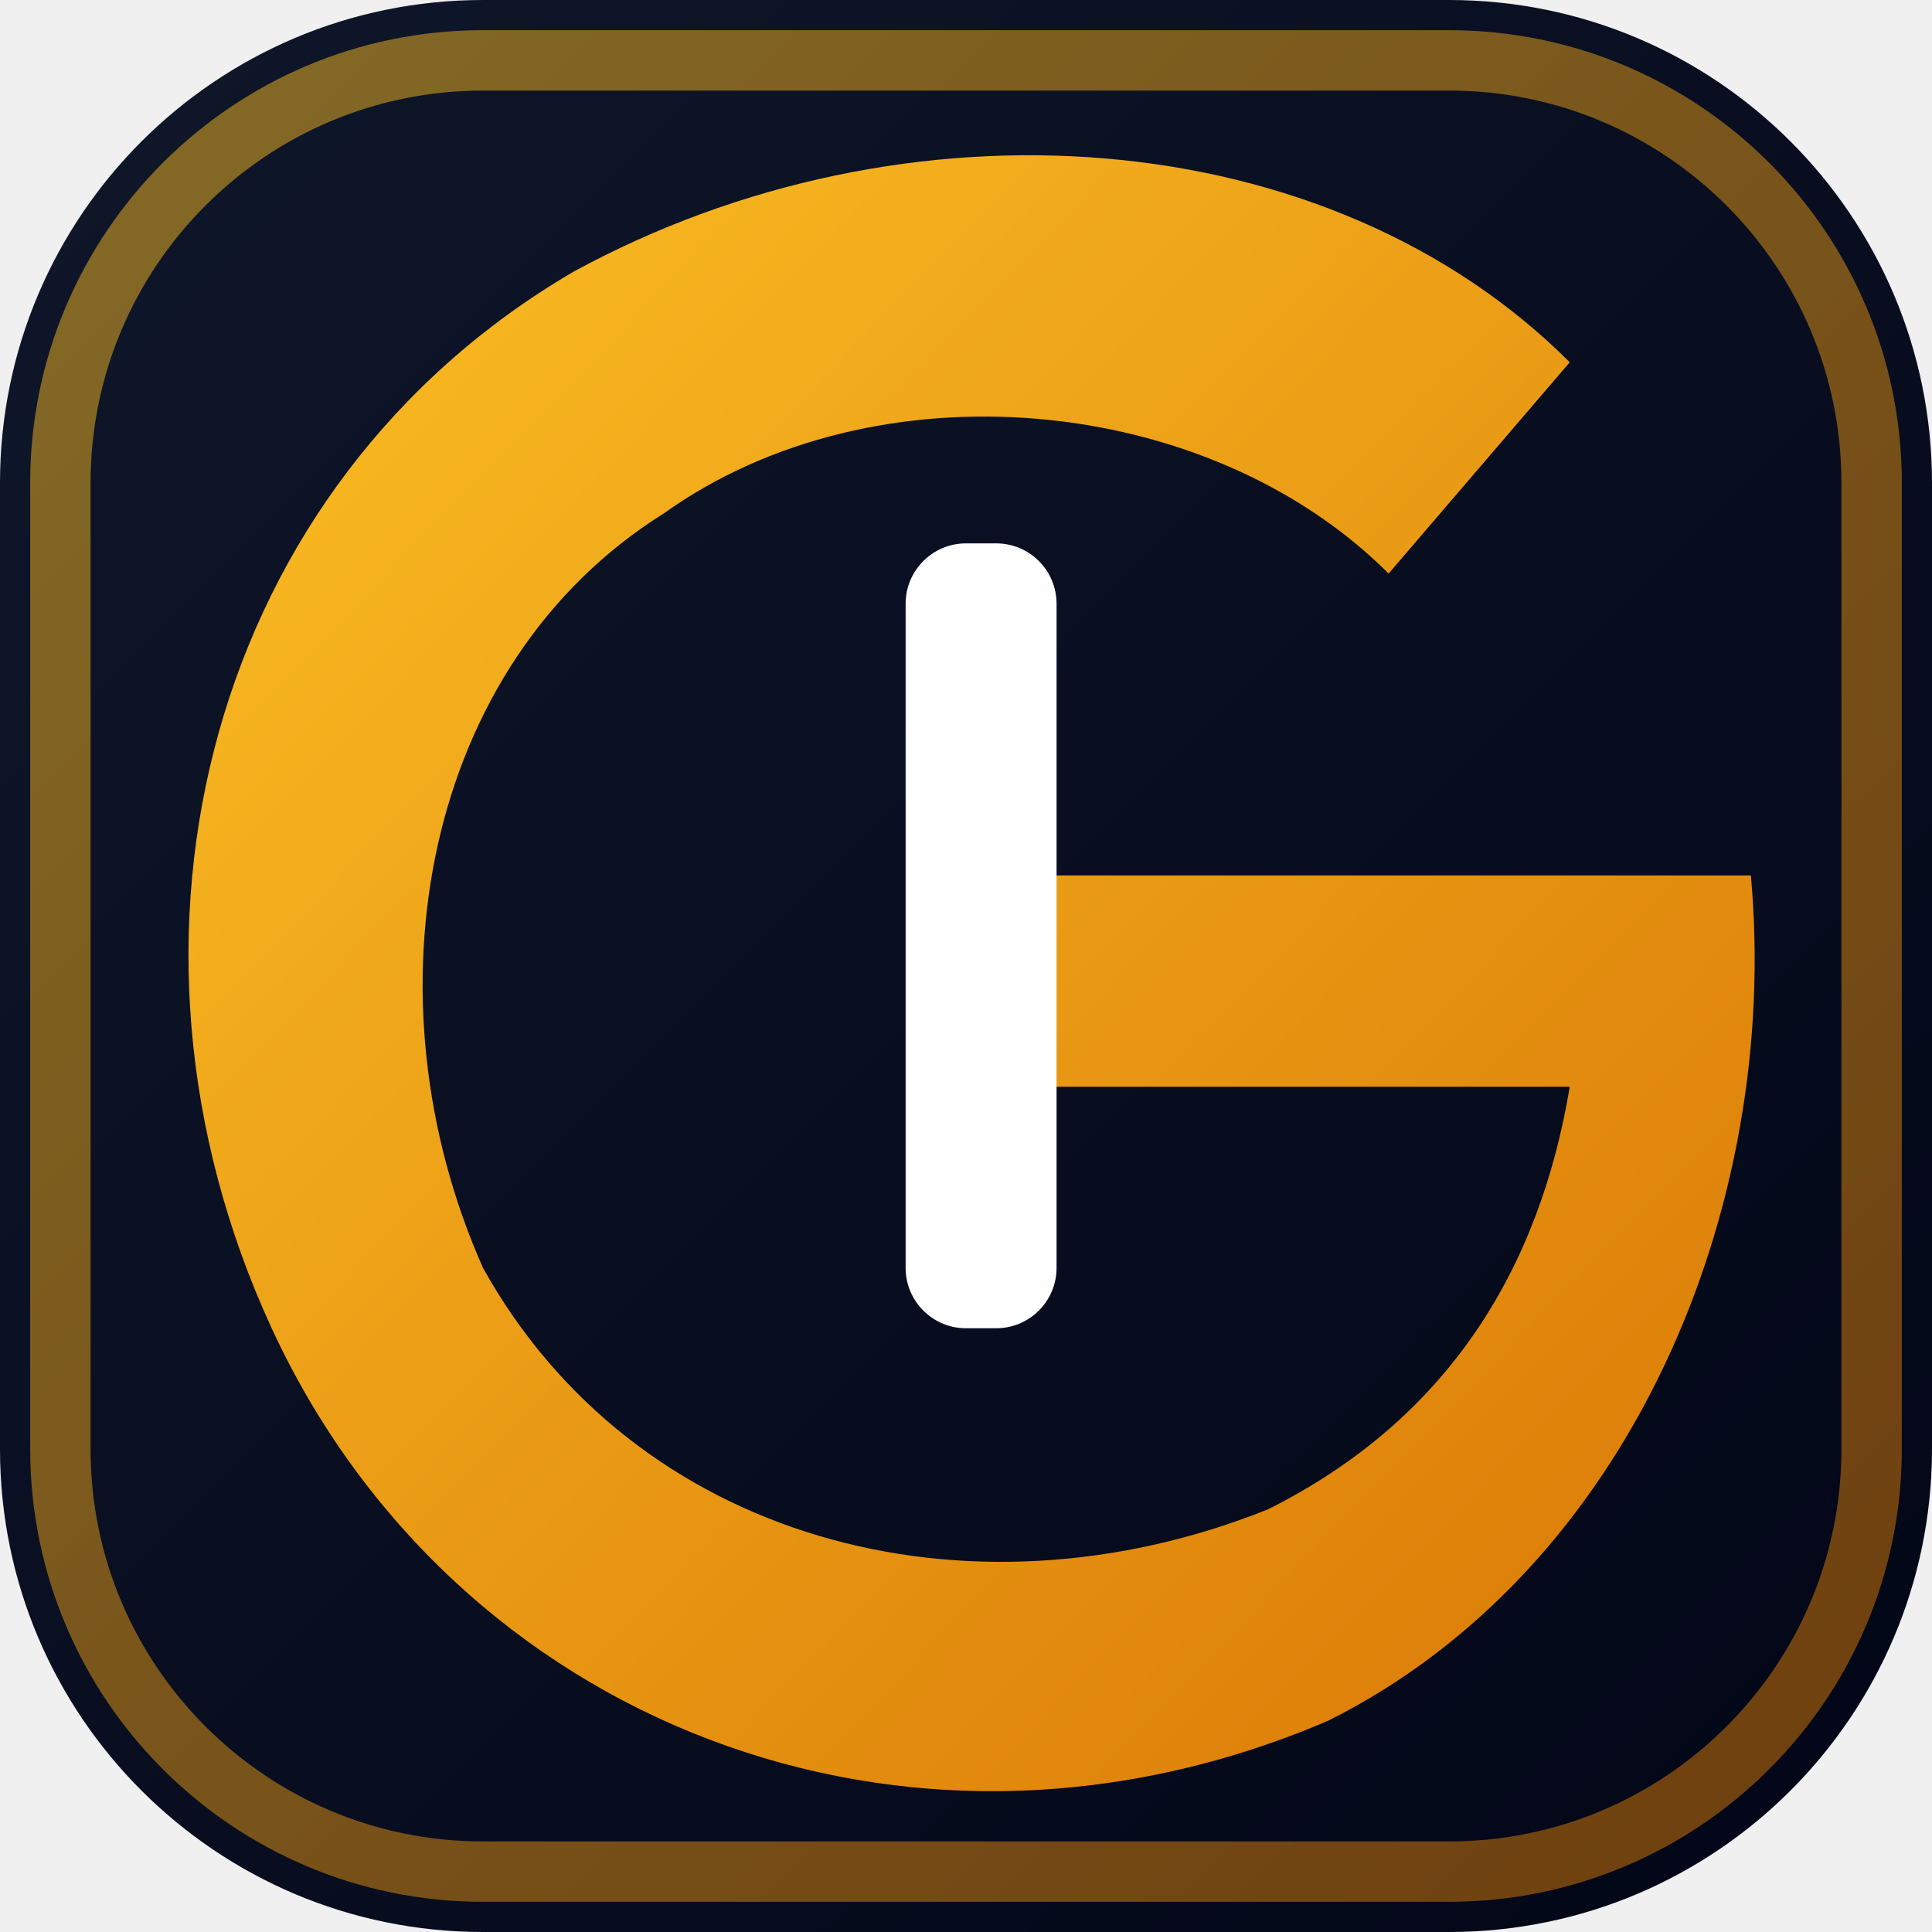
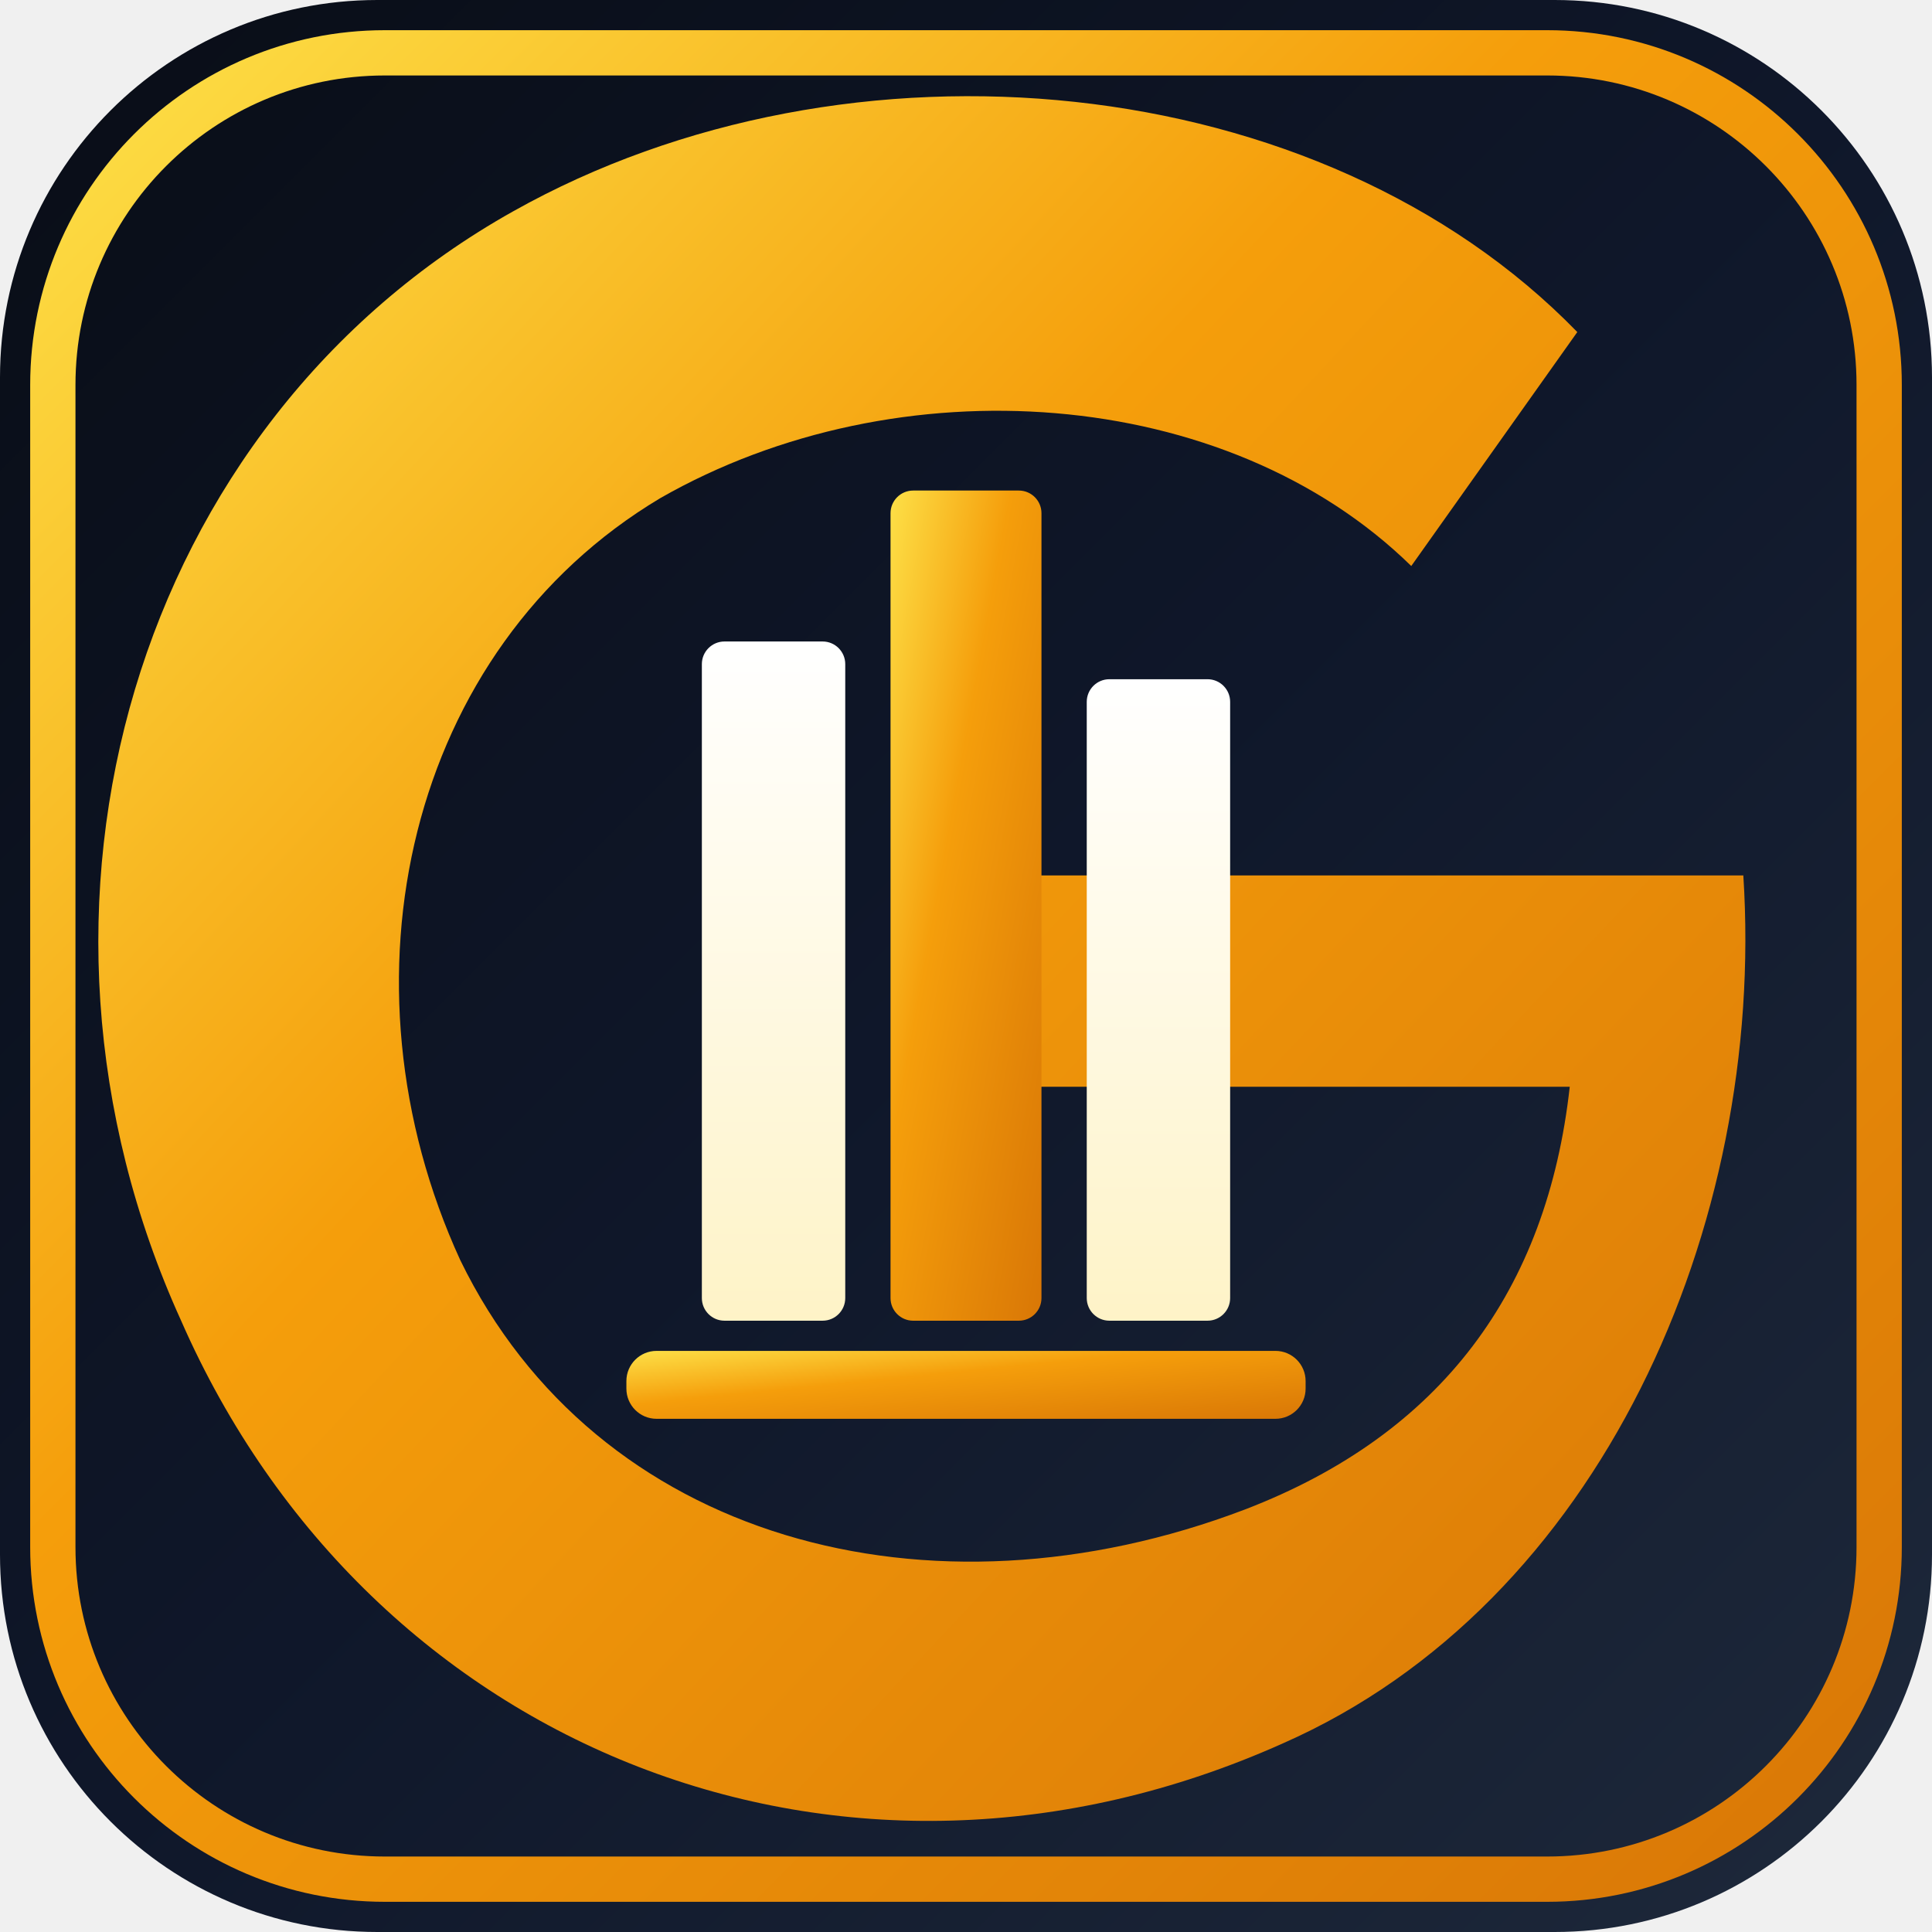
- <svg xmlns="http://www.w3.org/2000/svg" viewBox="0 0 64 64" width="64" height="64">
+ <svg xmlns="http://www.w3.org/2000/svg" viewBox="0 0 512 512" width="512" height="512">
  <defs>
-     <linearGradient id="favBg" x1="0" y1="0" x2="1" y2="1">
-       <stop offset="0%" stop-color="#0f172a" />
-       <stop offset="100%" stop-color="#020617" />
+     <linearGradient id="bgGrad" x1="0%" y1="0%" x2="100%" y2="100%">
+       <stop offset="0%" stop-color="#090d16" />
+       <stop offset="50%" stop-color="#0f172a" />
+       <stop offset="100%" stop-color="#1e293b" />
    </linearGradient>
-     <linearGradient id="favGold" x1="0" y1="0" x2="1" y2="1">
-       <stop offset="0%" stop-color="#fbbf24" />
+     <linearGradient id="goldGrad" x1="0%" y1="0%" x2="100%" y2="100%">
+       <stop offset="0%" stop-color="#fde047" />
+       <stop offset="40%" stop-color="#f59e0b" />
      <stop offset="100%" stop-color="#d97706" />
    </linearGradient>
+     <linearGradient id="pillarGrad" x1="0%" y1="0%" x2="0%" y2="100%">
+       <stop offset="0%" stop-color="#ffffff" />
+       <stop offset="100%" stop-color="#fef3c7" />
+     </linearGradient>
  </defs>
-   <rect width="64" height="64" rx="16" fill="url(#favBg)" />
-   <rect x="2" y="2" width="60" height="60" rx="14" fill="none" stroke="url(#favGold)" stroke-width="2" stroke-opacity="0.5" />
-   <path d="M 46 19 C 40 13, 29 12, 22 17 C 14 22, 12 33, 16 42 C 21 51, 32 54, 42 50 C 48 47, 51 42, 52 36 L 33 36 L 33 29 L 58 29 C 59 40, 54 52, 44 57 C 30 63, 15 57, 9 44 C 3 31, 7 16, 19 9 C 30 3, 44 4, 52 12 Z" fill="url(#favGold)" />
-   <rect x="30" y="18" width="5" height="26" rx="2" fill="#ffffff" />
+   <rect width="512" height="512" rx="100" fill="url(#bgGrad)" />
+   <rect x="14" y="14" width="484" height="484" rx="88" fill="none" stroke="url(#goldGrad)" stroke-width="12" />
+   <path d="M 374 150            C 325 102, 238 96, 175 132            C 108 172, 88 260, 122 334            C 158 408, 246 432, 330 400            C 382 380, 410 342, 416 288            L 254 288            L 254 232            L 462 232            C 468 325, 424 425, 340 462            C 224 514, 98 464, 48 350            C -2 240, 36 112, 136 56            C 225 6, 350 18, 418 88            Z" fill="url(#goldGrad)" />
+   <rect x="186" y="170" width="38" height="180" rx="6" fill="url(#pillarGrad)" />
+   <rect x="236" y="130" width="40" height="220" rx="6" fill="url(#goldGrad)" />
+   <rect x="288" y="180" width="38" height="170" rx="6" fill="url(#pillarGrad)" />
+   <rect x="166" y="358" width="180" height="18" rx="8" fill="url(#goldGrad)" />
</svg>
